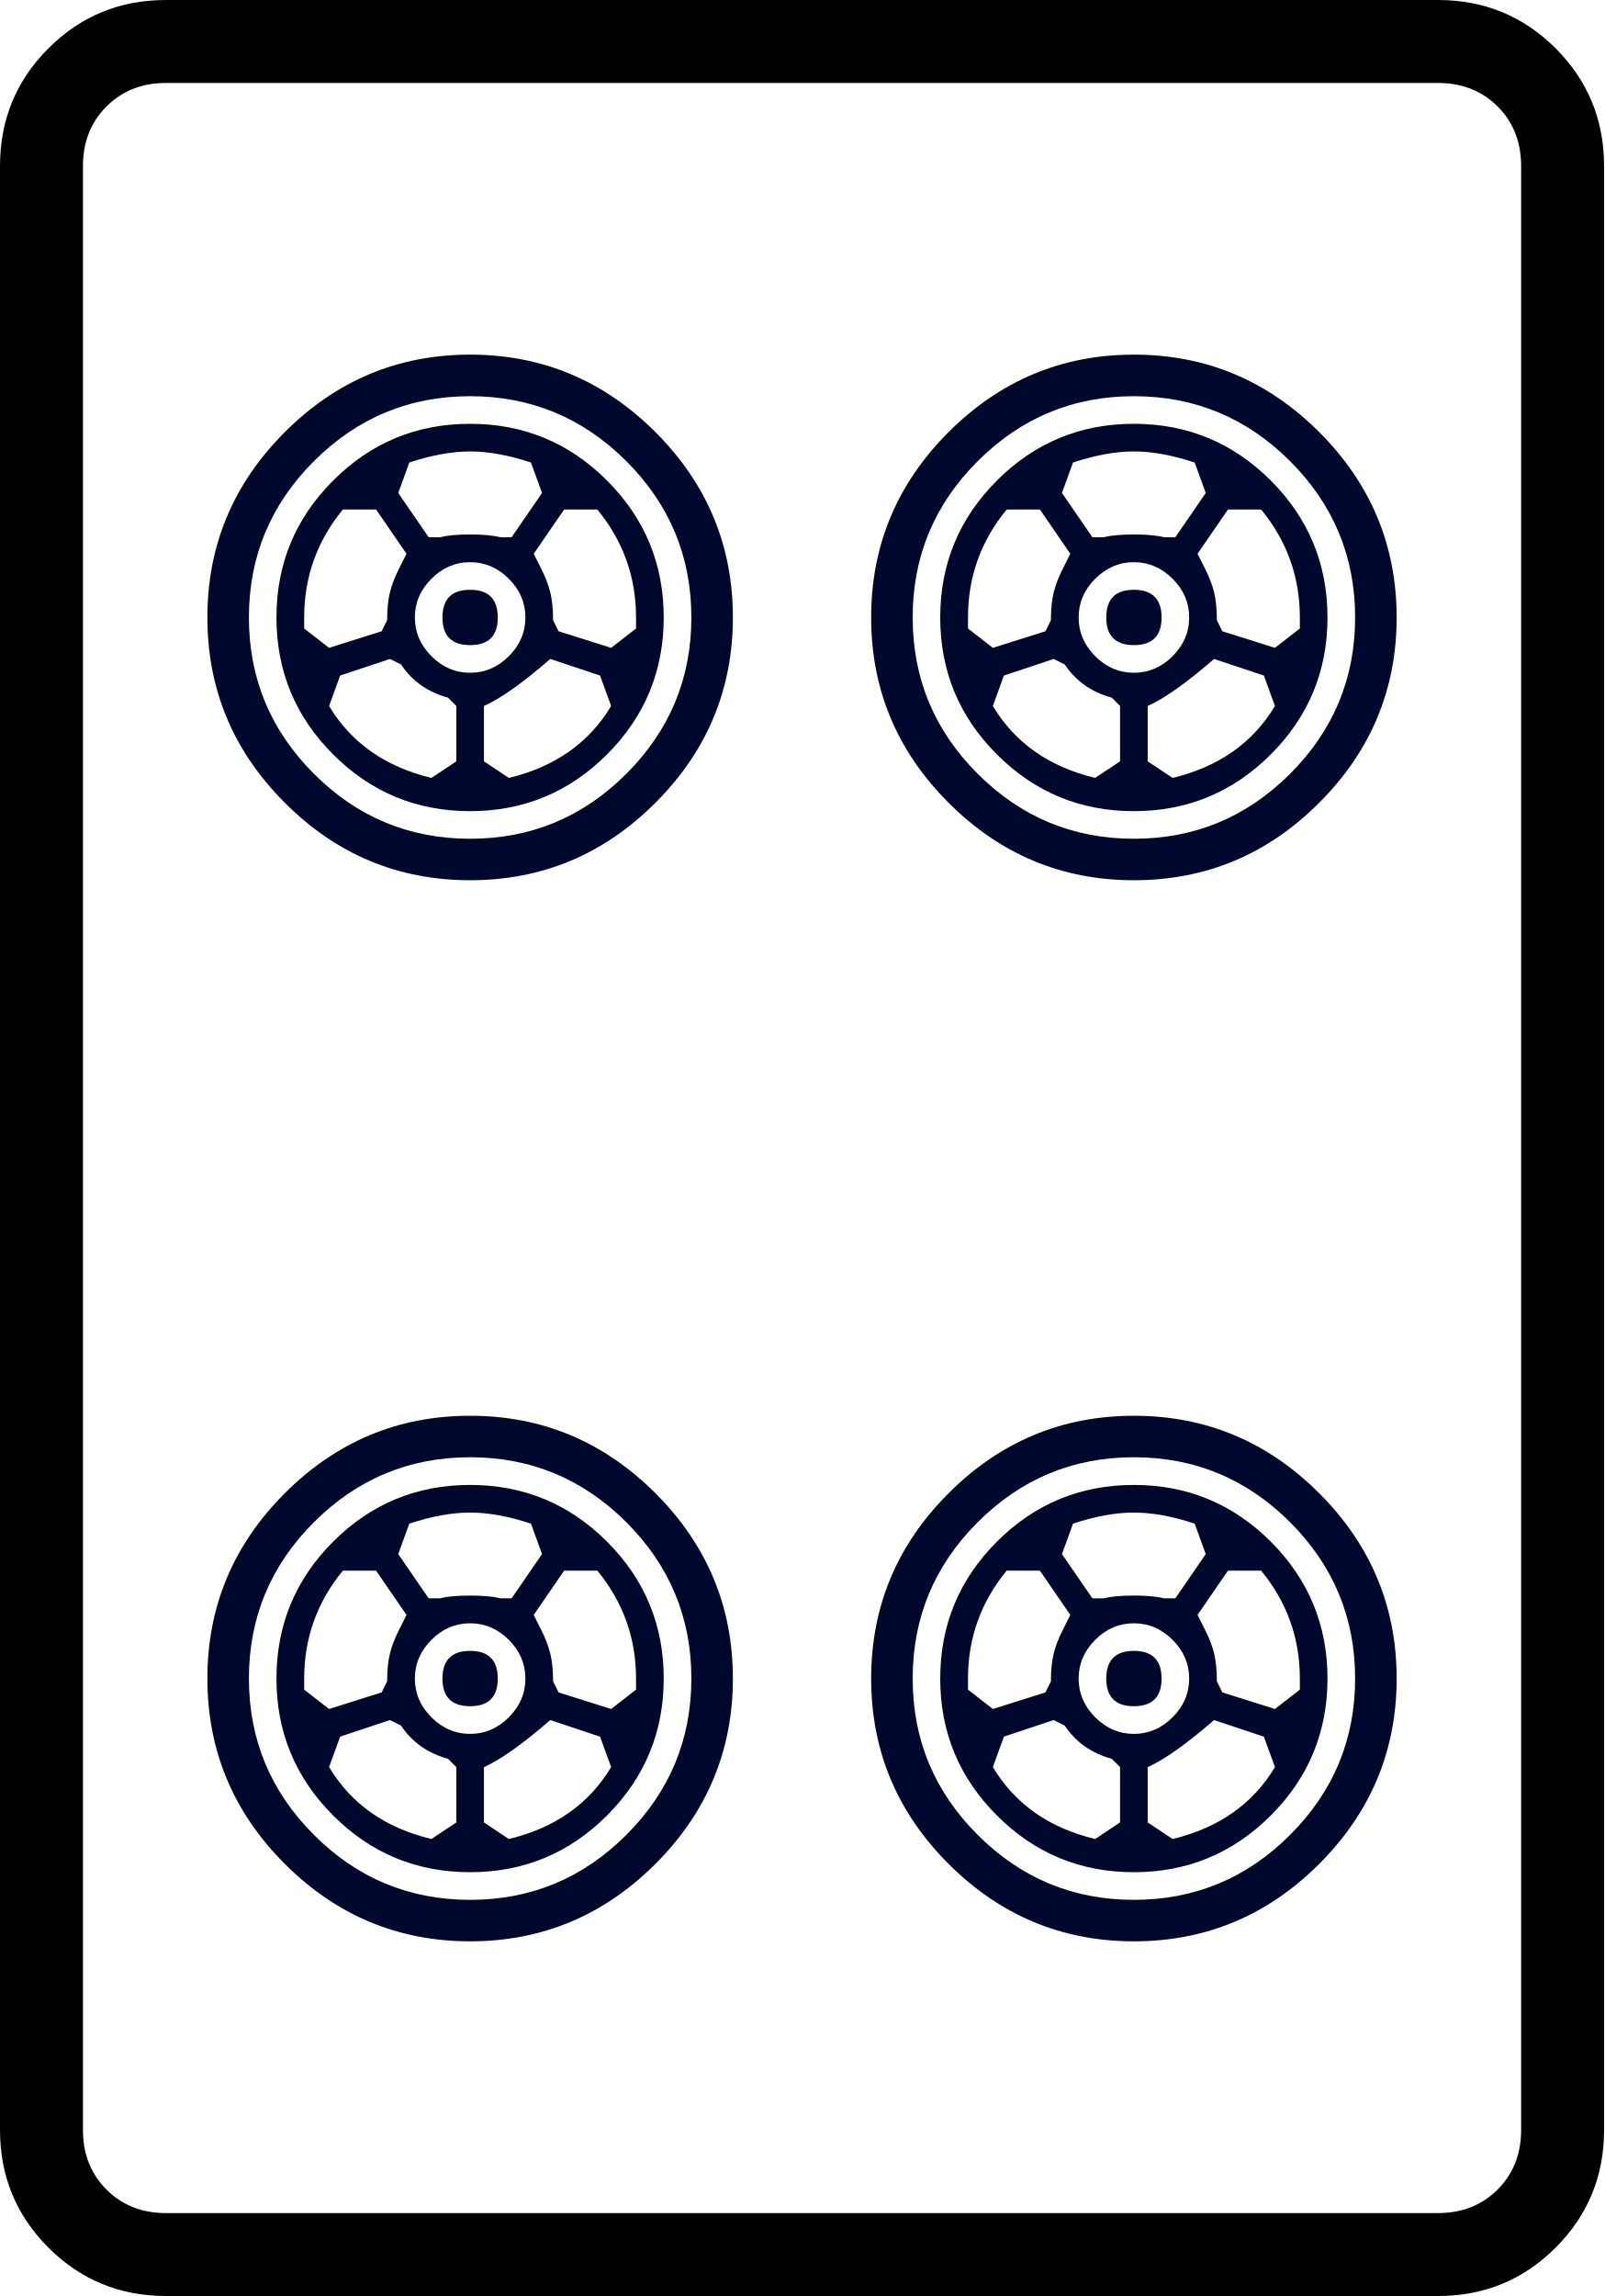
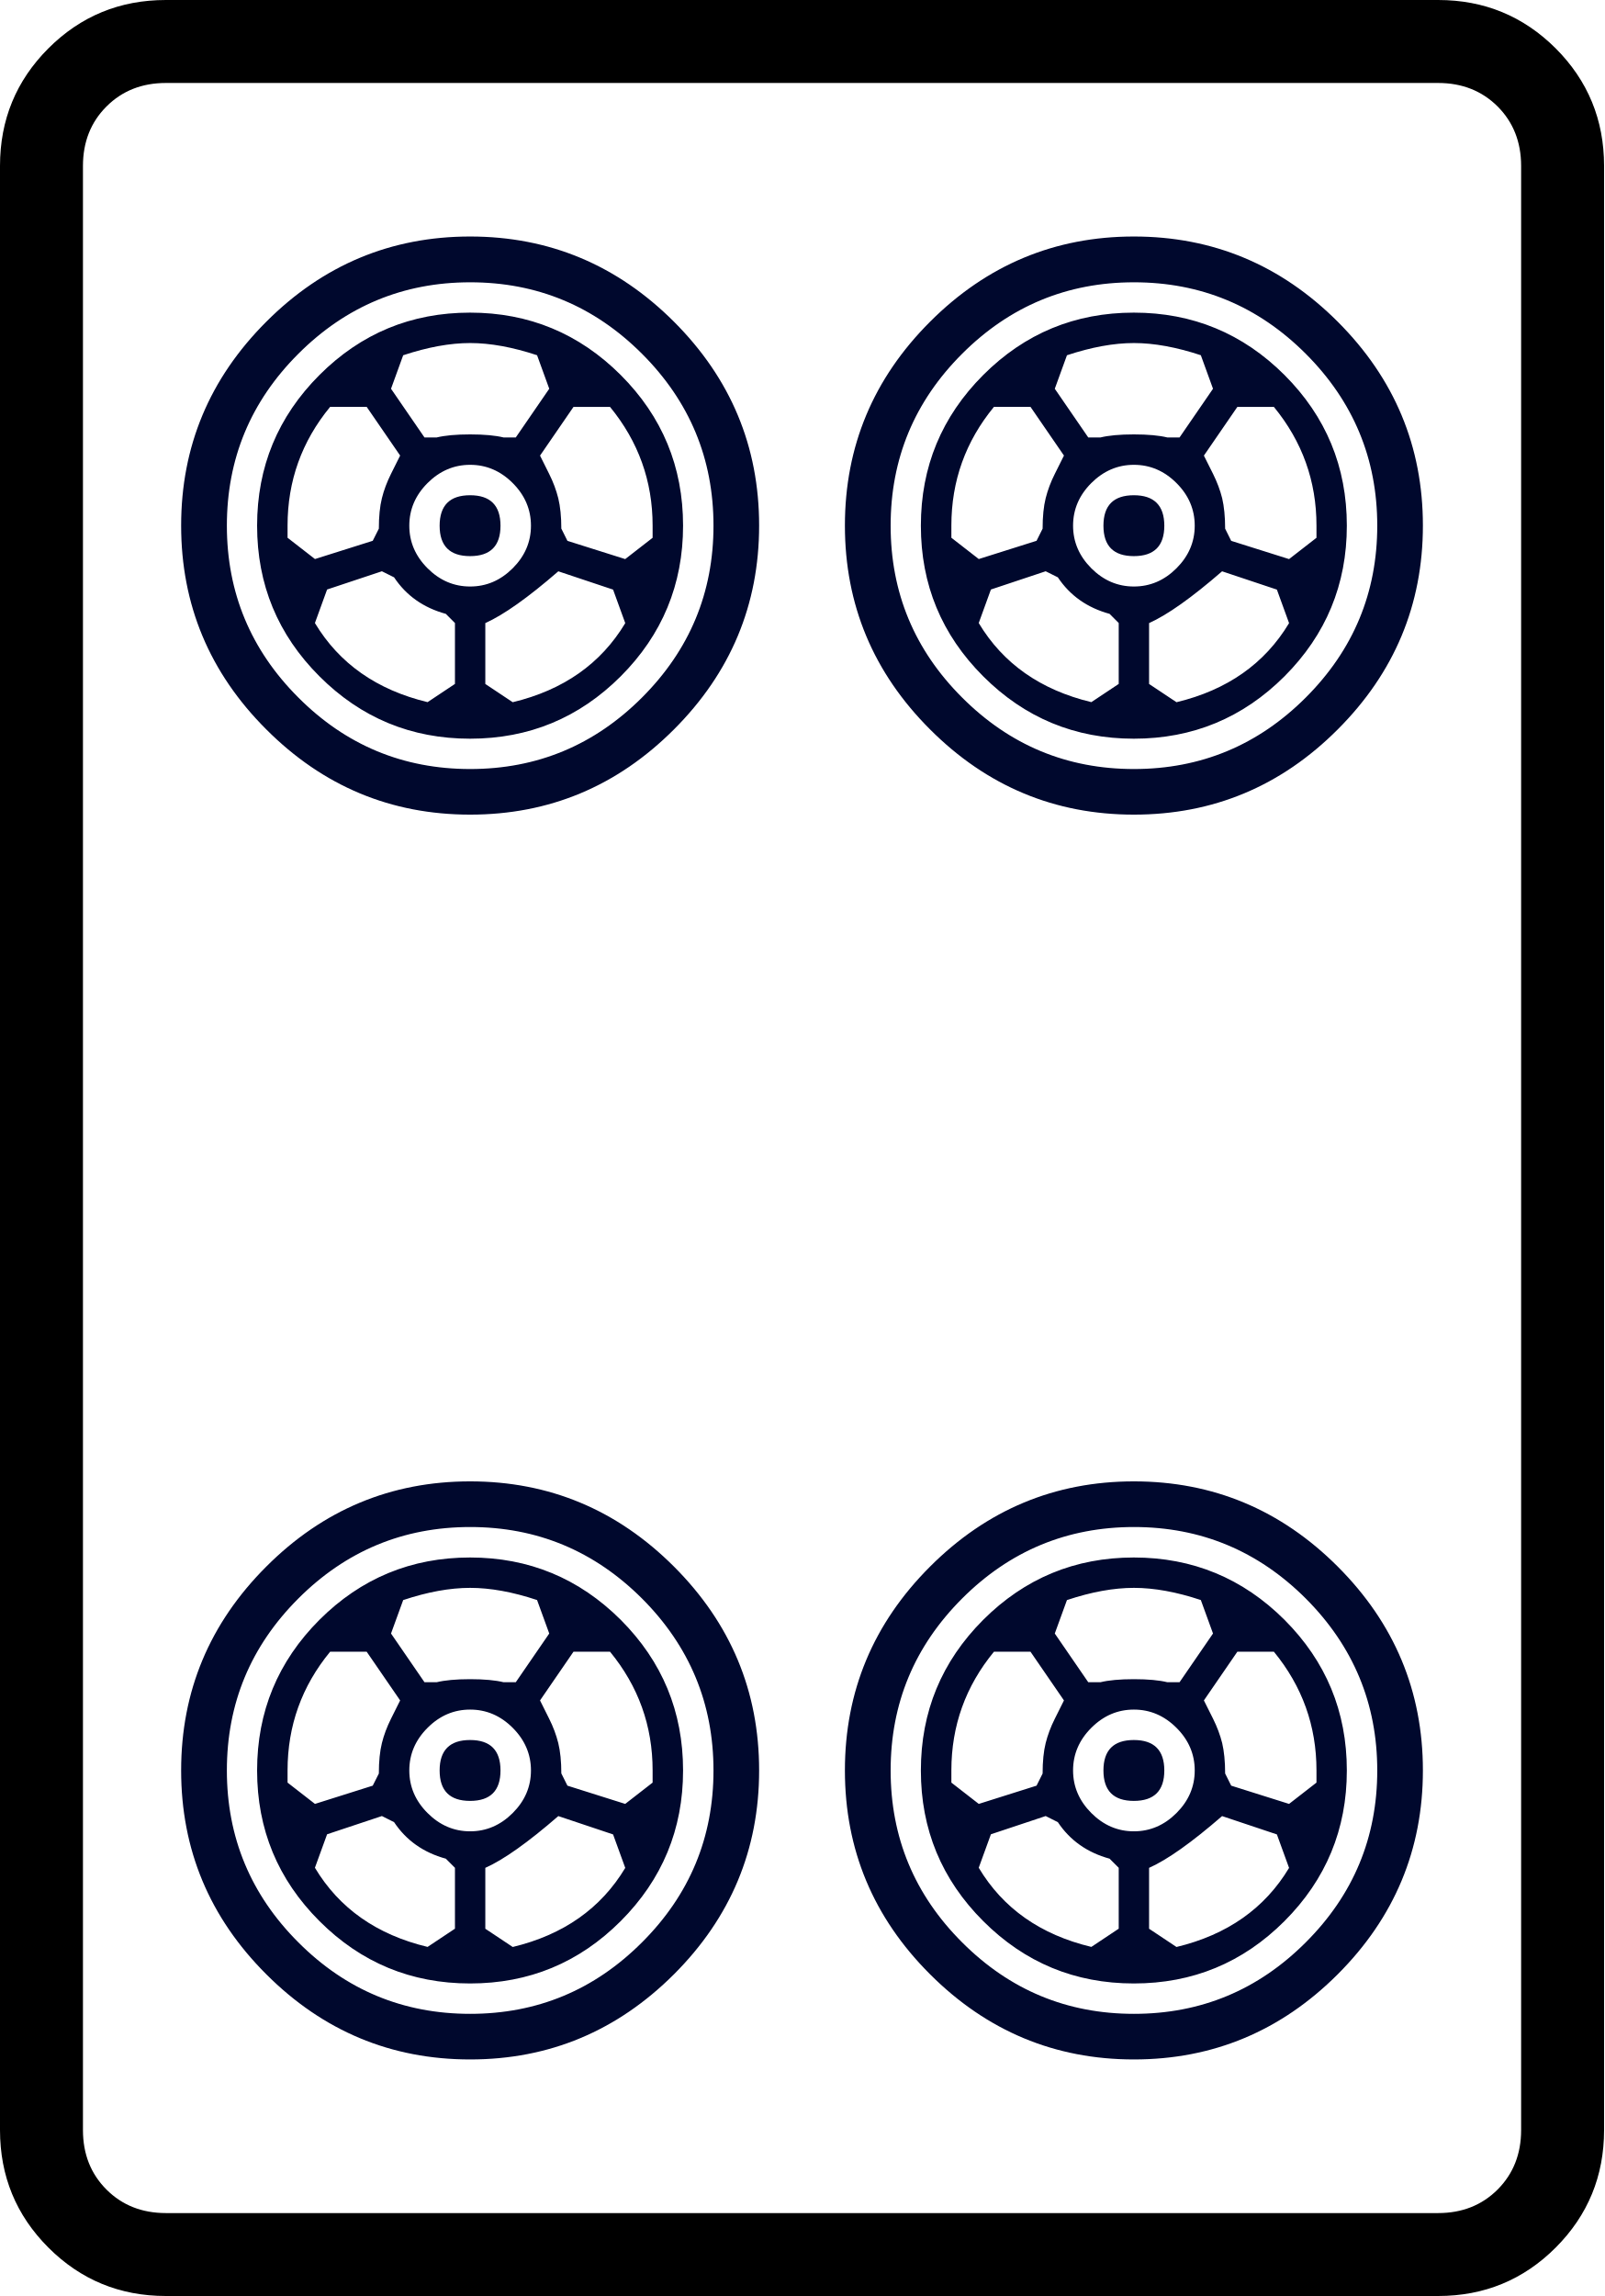
<svg xmlns="http://www.w3.org/2000/svg" version="1.1" id="图层_1" x="0px" y="0px" width="139.764" height="200" viewBox="0 0 139.764 200" enable-background="new 0 0 714 341" xml:space="preserve">
  <defs id="defs619" />
-   <g transform="matrix(4.033234,0,0,4.033234,-529.4103,-611.5028)" id="g1666">
-     <path id="path138" d="m 165.914,155.2 v 42.419 c 0,0.995 -0.349,1.842 -1.045,2.539 -0.697,0.697 -1.544,1.046 -2.54,1.046 h -27.483 c -0.996,0 -1.842,-0.349 -2.539,-1.046 -0.697,-0.697 -1.045,-1.544 -1.045,-2.539 V 155.2 c 0,-0.995 0.348,-1.842 1.045,-2.539 0.697,-0.697 1.543,-1.045 2.539,-1.045 h 27.483 c 0.996,0 1.842,0.349 2.54,1.045 0.695,0.697 1.045,1.544 1.045,2.539 z m -3.585,-1.792 h -27.483 c -0.518,0 -0.946,0.17 -1.284,0.508 -0.339,0.339 -0.508,0.768 -0.508,1.285 v 42.419 c 0,0.517 0.169,0.946 0.508,1.285 0.338,0.338 0.766,0.508 1.284,0.508 h 27.483 c 0.518,0 0.946,-0.17 1.285,-0.508 0.338,-0.339 0.508,-0.768 0.508,-1.285 V 155.2 c 0,-0.517 -0.17,-0.946 -0.508,-1.285 -0.34,-0.337 -0.768,-0.507 -1.285,-0.507 z" />
-     <path style="fill:#00082d" id="path140" d="m 145.421,160.948 c 1.115,1.115 1.673,2.449 1.673,4.003 0,1.553 -0.558,2.888 -1.673,4.003 -1.116,1.116 -2.45,1.673 -4.003,1.673 -1.554,0 -2.889,-0.557 -4.003,-1.673 -1.116,-1.115 -1.673,-2.45 -1.673,-4.003 0,-1.554 0.557,-2.888 1.673,-4.003 1.114,-1.115 2.449,-1.673 4.003,-1.673 1.553,0 2.887,0.559 4.003,1.673 z m -0.628,7.379 c 0.936,-0.936 1.404,-2.061 1.404,-3.375 0,-1.315 -0.468,-2.439 -1.404,-3.375 -0.936,-0.936 -2.061,-1.404 -3.375,-1.404 -1.314,0 -2.44,0.469 -3.375,1.404 -0.937,0.936 -1.404,2.061 -1.404,3.375 0,1.314 0.468,2.44 1.404,3.375 0.935,0.937 2.061,1.404 3.375,1.404 1.314,0 2.439,-0.468 3.375,-1.404 z m -0.418,-6.333 c 0.816,0.816 1.225,1.803 1.225,2.958 0,1.155 -0.409,2.142 -1.225,2.958 -0.817,0.816 -1.803,1.225 -2.958,1.225 -1.156,0 -2.142,-0.408 -2.958,-1.225 -0.817,-0.816 -1.225,-1.802 -1.225,-2.958 0,-1.155 0.408,-2.141 1.225,-2.958 0.816,-0.816 1.802,-1.225 2.958,-1.225 1.156,0 2.142,0.409 2.958,1.225 z m -4.75,3.017 c 0,-0.239 0.02,-0.438 0.06,-0.598 0.039,-0.158 0.099,-0.318 0.179,-0.478 0.08,-0.159 0.14,-0.278 0.179,-0.359 l -0.657,-0.956 h -0.717 c -0.558,0.678 -0.836,1.455 -0.836,2.331 v 0.239 l 0.538,0.418 1.135,-0.358 z m 0.957,3.406 0.538,-0.358 v -1.195 l -0.179,-0.18 c -0.439,-0.12 -0.777,-0.358 -1.016,-0.717 l -0.239,-0.119 -1.076,0.358 -0.239,0.658 c 0.478,0.796 1.214,1.313 2.211,1.553 z m -0.478,-6.812 -0.239,0.658 0.657,0.956 h 0.239 c 0.159,-0.039 0.378,-0.06 0.657,-0.06 0.278,0 0.498,0.021 0.657,0.06 h 0.239 l 0.657,-0.956 -0.239,-0.658 c -0.478,-0.158 -0.917,-0.239 -1.314,-0.239 -0.398,0 -0.836,0.081 -1.314,0.239 z m 2.15,4.183 c 0.239,-0.239 0.358,-0.517 0.358,-0.836 0,-0.318 -0.12,-0.598 -0.358,-0.836 -0.239,-0.239 -0.518,-0.358 -0.836,-0.358 -0.319,0 -0.598,0.12 -0.836,0.358 -0.239,0.239 -0.358,0.518 -0.358,0.836 0,0.319 0.119,0.597 0.358,0.836 0.239,0.239 0.517,0.358 0.836,0.358 0.318,0 0.597,-0.119 0.836,-0.358 z m -0.836,-1.434 c 0.398,0 0.597,0.2 0.597,0.598 0,0.398 -0.199,0.597 -0.597,0.597 -0.398,0 -0.598,-0.199 -0.598,-0.597 0,-0.399 0.2,-0.598 0.598,-0.598 z m 1.732,1.494 c -0.597,0.518 -1.075,0.856 -1.434,1.016 v 1.195 l 0.538,0.358 c 0.995,-0.239 1.732,-0.756 2.21,-1.553 l -0.239,-0.658 z m 0.06,-0.837 0.119,0.239 1.135,0.358 0.538,-0.418 v -0.239 c 0,-0.875 -0.279,-1.652 -0.836,-2.331 h -0.717 l -0.657,0.956 c 0.04,0.081 0.099,0.2 0.179,0.359 0.08,0.159 0.139,0.319 0.179,0.478 0.039,0.16 0.06,0.359 0.06,0.598 z m 16.55,-4.063 c 1.115,1.115 1.673,2.449 1.673,4.003 0,1.553 -0.558,2.888 -1.673,4.003 -1.115,1.116 -2.449,1.673 -4.003,1.673 -1.553,0 -2.888,-0.557 -4.003,-1.673 -1.116,-1.115 -1.673,-2.45 -1.673,-4.003 0,-1.554 0.557,-2.888 1.673,-4.003 1.115,-1.115 2.45,-1.673 4.003,-1.673 1.554,0 2.888,0.559 4.003,1.673 z m -0.628,7.379 c 0.936,-0.936 1.404,-2.061 1.404,-3.375 0,-1.315 -0.469,-2.439 -1.404,-3.375 -0.936,-0.936 -2.061,-1.404 -3.375,-1.404 -1.314,0 -2.44,0.469 -3.375,1.404 -0.937,0.936 -1.404,2.061 -1.404,3.375 0,1.314 0.467,2.44 1.404,3.375 0.936,0.937 2.061,1.404 3.375,1.404 1.314,0 2.439,-0.468 3.375,-1.404 z m -0.418,-6.333 c 0.816,0.816 1.225,1.803 1.225,2.958 0,1.155 -0.409,2.142 -1.225,2.958 -0.817,0.816 -1.803,1.225 -2.958,1.225 -1.156,0 -2.142,-0.408 -2.958,-1.225 -0.817,-0.816 -1.225,-1.802 -1.225,-2.958 0,-1.155 0.408,-2.141 1.225,-2.958 0.816,-0.816 1.802,-1.225 2.958,-1.225 1.156,0 2.141,0.409 2.958,1.225 z m -4.75,3.017 c 0,-0.239 0.02,-0.438 0.06,-0.598 0.04,-0.158 0.099,-0.318 0.18,-0.478 0.079,-0.159 0.139,-0.278 0.179,-0.359 l -0.657,-0.956 h -0.717 c -0.558,0.678 -0.836,1.455 -0.836,2.331 v 0.239 l 0.538,0.418 1.135,-0.358 z m 0.956,3.406 0.538,-0.358 v -1.195 l -0.179,-0.18 c -0.438,-0.12 -0.777,-0.358 -1.016,-0.717 l -0.239,-0.119 -1.075,0.358 -0.239,0.658 c 0.478,0.796 1.214,1.313 2.21,1.553 z m -0.478,-6.812 -0.239,0.658 0.657,0.956 h 0.239 c 0.159,-0.039 0.378,-0.06 0.657,-0.06 0.278,0 0.498,0.021 0.657,0.06 h 0.239 l 0.657,-0.956 -0.239,-0.658 c -0.478,-0.158 -0.917,-0.239 -1.314,-0.239 -0.398,0 -0.836,0.081 -1.314,0.239 z m 2.151,4.183 c 0.239,-0.239 0.358,-0.517 0.358,-0.836 0,-0.318 -0.119,-0.598 -0.358,-0.836 -0.239,-0.239 -0.518,-0.358 -0.836,-0.358 -0.319,0 -0.597,0.12 -0.836,0.358 -0.239,0.239 -0.358,0.518 -0.358,0.836 0,0.319 0.12,0.597 0.358,0.836 0.239,0.239 0.517,0.358 0.836,0.358 0.318,0 0.597,-0.119 0.836,-0.358 z m -0.836,-1.434 c 0.397,0 0.598,0.2 0.598,0.598 0,0.398 -0.2,0.597 -0.598,0.597 -0.398,0 -0.597,-0.199 -0.597,-0.597 0,-0.399 0.198,-0.598 0.597,-0.598 z m 1.732,1.494 c -0.597,0.518 -1.075,0.856 -1.434,1.016 v 1.195 l 0.538,0.358 c 0.995,-0.239 1.733,-0.756 2.211,-1.553 l -0.239,-0.658 z m 0.06,-0.837 0.119,0.239 1.136,0.358 0.538,-0.418 v -0.239 c 0,-0.875 -0.279,-1.652 -0.836,-2.331 h -0.717 l -0.657,0.956 c 0.04,0.081 0.099,0.2 0.18,0.359 0.079,0.159 0.139,0.319 0.179,0.478 0.038,0.16 0.058,0.359 0.058,0.598 z" />
-     <path style="fill:#00082d" id="path1" d="m 145.421,183.866 c 1.115,1.115 1.673,2.449 1.673,4.003 0,1.553 -0.558,2.888 -1.673,4.003 -1.116,1.114 -2.45,1.672 -4.003,1.672 -1.554,0 -2.889,-0.558 -4.003,-1.672 -1.116,-1.115 -1.673,-2.45 -1.673,-4.003 0,-1.554 0.557,-2.888 1.673,-4.003 1.114,-1.115 2.449,-1.673 4.003,-1.673 1.553,0 2.887,0.558 4.003,1.673 z m -0.628,7.378 c 0.936,-0.935 1.404,-2.061 1.404,-3.375 0,-1.315 -0.468,-2.439 -1.404,-3.376 -0.936,-0.935 -2.061,-1.404 -3.375,-1.404 -1.314,0 -2.44,0.469 -3.375,1.404 -0.937,0.937 -1.404,2.061 -1.404,3.376 0,1.314 0.468,2.44 1.404,3.375 0.935,0.937 2.061,1.404 3.375,1.404 1.314,0 2.439,-0.467 3.375,-1.404 z m -0.418,-6.333 c 0.816,0.817 1.225,1.803 1.225,2.958 0,1.155 -0.409,2.141 -1.225,2.957 -0.817,0.817 -1.803,1.225 -2.958,1.225 -1.156,0 -2.142,-0.408 -2.958,-1.225 -0.817,-0.816 -1.225,-1.802 -1.225,-2.957 0,-1.155 0.408,-2.141 1.225,-2.958 0.816,-0.815 1.802,-1.224 2.958,-1.224 1.156,0 2.142,0.409 2.958,1.224 z m -4.75,3.018 c 0,-0.239 0.02,-0.438 0.06,-0.598 0.039,-0.158 0.099,-0.318 0.179,-0.478 0.08,-0.159 0.14,-0.278 0.179,-0.359 l -0.657,-0.956 h -0.717 c -0.558,0.678 -0.836,1.455 -0.836,2.331 v 0.239 l 0.538,0.418 1.135,-0.358 z m 0.957,3.405 0.538,-0.358 v -1.195 l -0.179,-0.179 c -0.439,-0.12 -0.777,-0.358 -1.016,-0.717 l -0.239,-0.12 -1.076,0.358 -0.239,0.657 c 0.478,0.798 1.214,1.315 2.211,1.554 z m -0.478,-6.811 -0.239,0.657 0.657,0.956 h 0.239 c 0.159,-0.039 0.378,-0.06 0.657,-0.06 0.278,0 0.498,0.021 0.657,0.06 h 0.239 l 0.657,-0.956 -0.239,-0.657 c -0.478,-0.159 -0.917,-0.239 -1.314,-0.239 -0.398,0 -0.836,0.08 -1.314,0.239 z m 2.15,4.182 c 0.239,-0.239 0.358,-0.517 0.358,-0.836 0,-0.318 -0.12,-0.598 -0.358,-0.836 -0.239,-0.239 -0.518,-0.358 -0.836,-0.358 -0.319,0 -0.598,0.119 -0.836,0.358 -0.239,0.239 -0.358,0.518 -0.358,0.836 0,0.319 0.119,0.597 0.358,0.836 0.239,0.239 0.517,0.359 0.836,0.359 0.318,0 0.597,-0.12 0.836,-0.359 z m -0.836,-1.434 c 0.398,0 0.597,0.2 0.597,0.598 0,0.398 -0.199,0.597 -0.597,0.597 -0.398,0 -0.598,-0.199 -0.598,-0.597 0,-0.398 0.2,-0.598 0.598,-0.598 z m 1.732,1.494 c -0.597,0.518 -1.075,0.857 -1.434,1.016 v 1.195 l 0.538,0.358 c 0.995,-0.239 1.732,-0.756 2.21,-1.553 l -0.239,-0.657 z m 0.06,-0.836 0.119,0.239 1.135,0.358 0.538,-0.418 v -0.239 c 0,-0.876 -0.279,-1.652 -0.836,-2.331 h -0.717 l -0.657,0.956 c 0.04,0.081 0.099,0.2 0.179,0.359 0.08,0.159 0.139,0.319 0.179,0.478 0.039,0.16 0.06,0.358 0.06,0.598 z m 16.55,-4.063 c 1.115,1.115 1.673,2.449 1.673,4.003 0,1.553 -0.558,2.888 -1.673,4.003 -1.115,1.114 -2.449,1.672 -4.003,1.672 -1.553,0 -2.888,-0.558 -4.003,-1.672 -1.116,-1.115 -1.673,-2.45 -1.673,-4.003 0,-1.554 0.557,-2.888 1.673,-4.003 1.115,-1.115 2.45,-1.673 4.003,-1.673 1.554,0 2.888,0.558 4.003,1.673 z m -0.628,7.378 c 0.936,-0.935 1.404,-2.061 1.404,-3.375 0,-1.315 -0.469,-2.439 -1.404,-3.376 -0.936,-0.935 -2.061,-1.404 -3.375,-1.404 -1.314,0 -2.44,0.469 -3.375,1.404 -0.937,0.937 -1.404,2.061 -1.404,3.376 0,1.314 0.467,2.44 1.404,3.375 0.936,0.937 2.061,1.404 3.375,1.404 1.314,0 2.439,-0.467 3.375,-1.404 z m -0.418,-6.333 c 0.816,0.817 1.225,1.803 1.225,2.958 0,1.155 -0.409,2.141 -1.225,2.957 -0.817,0.817 -1.803,1.225 -2.958,1.225 -1.156,0 -2.142,-0.408 -2.958,-1.225 -0.817,-0.816 -1.225,-1.802 -1.225,-2.957 0,-1.155 0.408,-2.141 1.225,-2.958 0.816,-0.815 1.802,-1.224 2.958,-1.224 1.156,0 2.141,0.409 2.958,1.224 z m -4.75,3.018 c 0,-0.239 0.02,-0.438 0.06,-0.598 0.04,-0.158 0.099,-0.318 0.18,-0.478 0.079,-0.159 0.139,-0.278 0.179,-0.359 l -0.657,-0.956 h -0.717 c -0.558,0.678 -0.836,1.455 -0.836,2.331 v 0.239 l 0.538,0.418 1.135,-0.358 z m 0.956,3.405 0.538,-0.358 v -1.195 l -0.179,-0.179 c -0.438,-0.12 -0.777,-0.358 -1.016,-0.717 l -0.239,-0.12 -1.075,0.358 -0.239,0.657 c 0.478,0.798 1.214,1.315 2.21,1.554 z m -0.478,-6.811 -0.239,0.657 0.657,0.956 h 0.239 c 0.159,-0.039 0.378,-0.06 0.657,-0.06 0.278,0 0.498,0.021 0.657,0.06 h 0.239 l 0.657,-0.956 -0.239,-0.657 c -0.478,-0.159 -0.917,-0.239 -1.314,-0.239 -0.398,0 -0.836,0.08 -1.314,0.239 z m 2.151,4.182 c 0.239,-0.239 0.358,-0.517 0.358,-0.836 0,-0.318 -0.119,-0.598 -0.358,-0.836 -0.239,-0.239 -0.518,-0.358 -0.836,-0.358 -0.319,0 -0.597,0.119 -0.836,0.358 -0.239,0.239 -0.358,0.518 -0.358,0.836 0,0.319 0.12,0.597 0.358,0.836 0.239,0.239 0.517,0.359 0.836,0.359 0.318,0 0.597,-0.12 0.836,-0.359 z m -0.836,-1.434 c 0.397,0 0.598,0.2 0.598,0.598 0,0.398 -0.2,0.597 -0.598,0.597 -0.398,0 -0.597,-0.199 -0.597,-0.597 0,-0.398 0.198,-0.598 0.597,-0.598 z m 1.732,1.494 c -0.597,0.518 -1.075,0.857 -1.434,1.016 v 1.195 l 0.538,0.358 c 0.995,-0.239 1.733,-0.756 2.211,-1.553 l -0.239,-0.657 z m 0.06,-0.836 0.119,0.239 1.136,0.358 0.538,-0.418 v -0.239 c 0,-0.876 -0.279,-1.652 -0.836,-2.331 h -0.717 l -0.657,0.956 c 0.04,0.081 0.099,0.2 0.18,0.359 0.079,0.159 0.139,0.319 0.179,0.478 0.038,0.16 0.058,0.358 0.058,0.598 z" />
+   <g transform="matrix(4.033234,0,0,4.033234,-683.6291,-611.5028)" id="g1683">
+     <path id="path142" d="m 204.151,155.2 v 42.419 c 0,0.995 -0.349,1.842 -1.045,2.539 -0.697,0.697 -1.544,1.046 -2.54,1.046 h -27.483 c -0.996,0 -1.842,-0.349 -2.539,-1.046 -0.697,-0.697 -1.045,-1.544 -1.045,-2.539 V 155.2 c 0,-0.995 0.348,-1.842 1.045,-2.539 0.697,-0.697 1.543,-1.045 2.539,-1.045 h 27.483 c 0.996,0 1.842,0.349 2.54,1.045 0.696,0.697 1.045,1.544 1.045,2.539 z m -3.585,-1.792 h -27.483 c -0.518,0 -0.946,0.17 -1.284,0.508 -0.339,0.339 -0.508,0.768 -0.508,1.285 v 42.419 c 0,0.517 0.169,0.946 0.508,1.285 0.338,0.338 0.766,0.508 1.284,0.508 h 27.483 c 0.518,0 0.946,-0.17 1.285,-0.508 0.338,-0.339 0.508,-0.768 0.508,-1.285 V 155.2 c 0,-0.517 -0.17,-0.946 -0.508,-1.285 -0.339,-0.337 -0.768,-0.507 -1.285,-0.507 z" />
+     <path style="fill:#00082d;stroke-width:1.1" id="path148" d="m 198.397,158.564 c 1.226,1.226 1.84,2.694 1.84,4.403 0,1.708 -0.614,3.177 -1.84,4.403 -1.226,1.228 -2.694,1.84 -4.403,1.84 -1.708,0 -3.177,-0.613 -4.403,-1.84 -1.228,-1.226 -1.84,-2.695 -1.84,-4.403 0,-1.709 0.613,-3.177 1.84,-4.403 1.226,-1.226 2.695,-1.84 4.403,-1.84 1.709,0 3.177,0.615 4.403,1.84 z m -0.69,8.117 c 1.03,-1.03 1.544,-2.267 1.544,-3.712 0,-1.446 -0.516,-2.683 -1.544,-3.712 -1.03,-1.03 -2.267,-1.544 -3.712,-1.544 -1.445,0 -2.684,0.516 -3.712,1.544 -1.031,1.03 -1.544,2.267 -1.544,3.712 0,1.445 0.514,2.684 1.544,3.712 1.03,1.031 2.267,1.544 3.712,1.544 1.445,0 2.683,-0.515 3.712,-1.544 z m -0.46,-6.966 c 0.898,0.898 1.347,1.983 1.347,3.254 0,1.27 -0.45,2.356 -1.347,3.254 -0.899,0.898 -1.983,1.347 -3.254,1.347 -1.272,0 -2.356,-0.449 -3.254,-1.347 -0.899,-0.898 -1.347,-1.982 -1.347,-3.254 0,-1.27 0.449,-2.355 1.347,-3.254 0.898,-0.898 1.982,-1.347 3.254,-1.347 1.27,0 2.355,0.45 3.254,1.347 z m -5.225,3.319 c 0,-0.263 0.022,-0.482 0.066,-0.658 0.044,-0.174 0.109,-0.35 0.198,-0.526 0.087,-0.175 0.153,-0.306 0.197,-0.395 l -0.723,-1.052 h -0.789 c -0.614,0.746 -0.92,1.601 -0.92,2.564 v 0.263 l 0.592,0.46 1.248,-0.394 z m 1.052,3.747 0.592,-0.394 v -1.315 l -0.197,-0.198 c -0.482,-0.132 -0.855,-0.394 -1.118,-0.789 l -0.263,-0.131 -1.183,0.394 -0.263,0.724 c 0.525,0.876 1.335,1.444 2.431,1.708 z m -0.526,-7.493 -0.263,0.724 0.723,1.052 h 0.263 c 0.175,-0.043 0.416,-0.066 0.723,-0.066 0.306,0 0.548,0.023 0.723,0.066 h 0.263 l 0.723,-1.052 -0.263,-0.724 c -0.526,-0.174 -1.009,-0.263 -1.445,-0.263 -0.438,0 -0.92,0.089 -1.445,0.263 z m 2.366,4.601 c 0.263,-0.263 0.394,-0.569 0.394,-0.92 0,-0.35 -0.131,-0.658 -0.394,-0.92 -0.263,-0.263 -0.57,-0.394 -0.92,-0.394 -0.351,0 -0.657,0.132 -0.92,0.394 -0.263,0.263 -0.394,0.57 -0.394,0.92 0,0.351 0.132,0.657 0.394,0.92 0.263,0.263 0.569,0.394 0.92,0.394 0.35,0 0.657,-0.131 0.92,-0.394 z m -0.921,-1.577 c 0.437,0 0.658,0.22 0.658,0.658 0,0.438 -0.22,0.657 -0.658,0.657 -0.438,0 -0.657,-0.219 -0.657,-0.657 0,-0.439 0.219,-0.658 0.657,-0.658 z m 1.906,1.643 c -0.657,0.57 -1.183,0.942 -1.577,1.118 v 1.315 l 0.592,0.394 c 1.095,-0.263 1.906,-0.832 2.432,-1.708 l -0.263,-0.724 z m 0.066,-0.921 0.131,0.263 1.25,0.394 0.592,-0.46 v -0.263 c 0,-0.963 -0.307,-1.817 -0.92,-2.564 h -0.789 l -0.723,1.052 c 0.044,0.089 0.109,0.22 0.198,0.395 0.087,0.175 0.153,0.351 0.197,0.526 0.041,0.176 0.064,0.395 0.064,0.658 z" />
+     <path style="fill:#00082d;stroke-width:1.1" id="path1" d="m 184.058,158.564 c 1.226,1.226 1.84,2.694 1.84,4.403 0,1.708 -0.614,3.177 -1.84,4.403 -1.228,1.228 -2.695,1.84 -4.403,1.84 -1.709,0 -3.178,-0.613 -4.403,-1.84 -1.228,-1.226 -1.84,-2.695 -1.84,-4.403 0,-1.709 0.613,-3.177 1.84,-4.403 1.225,-1.226 2.694,-1.84 4.403,-1.84 1.708,0 3.176,0.615 4.403,1.84 z m -0.69,8.117 c 1.03,-1.03 1.544,-2.267 1.544,-3.712 0,-1.446 -0.515,-2.683 -1.544,-3.712 -1.03,-1.03 -2.267,-1.544 -3.712,-1.544 -1.445,0 -2.684,0.516 -3.712,1.544 -1.031,1.03 -1.544,2.267 -1.544,3.712 0,1.445 0.515,2.684 1.544,3.712 1.028,1.031 2.267,1.544 3.712,1.544 1.445,0 2.683,-0.515 3.712,-1.544 z m -0.46,-6.966 c 0.898,0.898 1.347,1.983 1.347,3.254 0,1.27 -0.45,2.356 -1.347,3.254 -0.899,0.898 -1.983,1.347 -3.254,1.347 -1.272,0 -2.356,-0.449 -3.254,-1.347 -0.899,-0.898 -1.347,-1.982 -1.347,-3.254 0,-1.27 0.449,-2.355 1.347,-3.254 0.898,-0.898 1.982,-1.347 3.254,-1.347 1.27,0 2.355,0.45 3.254,1.347 z m -5.225,3.319 c 0,-0.263 0.022,-0.482 0.066,-0.658 0.043,-0.174 0.109,-0.35 0.197,-0.526 0.088,-0.175 0.154,-0.306 0.197,-0.395 l -0.723,-1.052 h -0.789 c -0.614,0.746 -0.92,1.601 -0.92,2.564 v 0.263 l 0.592,0.46 1.248,-0.394 z m 1.052,3.747 0.592,-0.394 v -1.315 l -0.197,-0.198 c -0.483,-0.132 -0.855,-0.394 -1.118,-0.789 l -0.263,-0.131 -1.184,0.394 -0.263,0.724 c 0.526,0.876 1.337,1.444 2.432,1.708 z m -0.526,-7.493 -0.263,0.724 0.723,1.052 h 0.263 c 0.175,-0.043 0.416,-0.066 0.723,-0.066 0.306,0 0.548,0.023 0.723,0.066 h 0.263 l 0.723,-1.052 -0.263,-0.724 c -0.526,-0.174 -1.009,-0.263 -1.445,-0.263 -0.438,0 -0.92,0.089 -1.445,0.263 z m 2.366,4.601 c 0.263,-0.263 0.394,-0.569 0.394,-0.92 0,-0.35 -0.132,-0.658 -0.394,-0.92 -0.263,-0.263 -0.57,-0.394 -0.92,-0.394 -0.351,0 -0.658,0.132 -0.92,0.394 -0.263,0.263 -0.394,0.57 -0.394,0.92 0,0.351 0.131,0.657 0.394,0.92 0.263,0.263 0.569,0.394 0.92,0.394 0.35,0 0.656,-0.131 0.92,-0.394 z m -0.921,-1.577 c 0.438,0 0.657,0.22 0.657,0.658 0,0.438 -0.219,0.657 -0.657,0.657 -0.438,0 -0.658,-0.219 -0.658,-0.657 0.001,-0.439 0.22,-0.658 0.658,-0.658 z m 1.906,1.643 c -0.657,0.57 -1.183,0.942 -1.577,1.118 v 1.315 l 0.592,0.394 c 1.095,-0.263 1.905,-0.832 2.431,-1.708 l -0.263,-0.724 z m 0.066,-0.921 0.131,0.263 1.248,0.394 0.592,-0.46 v -0.263 c 0,-0.963 -0.307,-1.817 -0.92,-2.564 h -0.789 l -0.723,1.052 c 0.044,0.089 0.109,0.22 0.197,0.395 0.088,0.175 0.153,0.351 0.197,0.526 0.043,0.176 0.066,0.395 0.066,0.658 z" />
+     <path style="fill:#00082d;stroke-width:1.1" id="path2" d="m 184.058,185.45 c 1.226,1.226 1.84,2.694 1.84,4.403 0,1.708 -0.614,3.177 -1.84,4.403 -1.228,1.225 -2.695,1.839 -4.403,1.839 -1.709,0 -3.178,-0.614 -4.403,-1.839 -1.228,-1.226 -1.84,-2.695 -1.84,-4.403 0,-1.709 0.613,-3.177 1.84,-4.403 1.225,-1.226 2.694,-1.84 4.403,-1.84 1.708,0 3.176,0.614 4.403,1.84 z m -0.69,8.116 c 1.03,-1.028 1.544,-2.267 1.544,-3.712 0,-1.446 -0.515,-2.683 -1.544,-3.714 -1.03,-1.028 -2.267,-1.544 -3.712,-1.544 -1.445,0 -2.684,0.516 -3.712,1.544 -1.031,1.031 -1.544,2.267 -1.544,3.714 0,1.445 0.515,2.684 1.544,3.712 1.028,1.031 2.267,1.544 3.712,1.544 1.445,0 2.683,-0.514 3.712,-1.544 z m -0.46,-6.966 c 0.898,0.899 1.347,1.983 1.347,3.254 0,1.27 -0.45,2.355 -1.347,3.253 -0.899,0.899 -1.983,1.347 -3.254,1.347 -1.272,0 -2.356,-0.449 -3.254,-1.347 -0.899,-0.898 -1.347,-1.982 -1.347,-3.253 0,-1.27 0.449,-2.355 1.347,-3.254 0.898,-0.896 1.982,-1.346 3.254,-1.346 1.27,0 2.355,0.45 3.254,1.346 z m -5.225,3.32 c 0,-0.263 0.022,-0.482 0.066,-0.658 0.043,-0.174 0.109,-0.35 0.197,-0.526 0.088,-0.175 0.154,-0.306 0.197,-0.395 l -0.723,-1.052 h -0.789 c -0.614,0.746 -0.92,1.601 -0.92,2.564 v 0.263 l 0.592,0.46 1.248,-0.394 z m 1.052,3.745 0.592,-0.394 v -1.315 l -0.197,-0.197 c -0.483,-0.132 -0.855,-0.394 -1.118,-0.789 l -0.263,-0.132 -1.184,0.394 -0.263,0.723 c 0.526,0.878 1.337,1.446 2.432,1.709 z m -0.526,-7.492 -0.263,0.723 0.723,1.052 h 0.263 c 0.175,-0.043 0.416,-0.066 0.723,-0.066 0.306,0 0.548,0.023 0.723,0.066 h 0.263 l 0.723,-1.052 -0.263,-0.723 c -0.526,-0.175 -1.009,-0.263 -1.445,-0.263 -0.438,0 -0.92,0.088 -1.445,0.263 z m 2.366,4.6 c 0.263,-0.263 0.394,-0.569 0.394,-0.92 0,-0.35 -0.132,-0.658 -0.394,-0.92 -0.263,-0.263 -0.57,-0.394 -0.92,-0.394 -0.351,0 -0.658,0.131 -0.92,0.394 -0.263,0.263 -0.394,0.57 -0.394,0.92 0,0.351 0.131,0.657 0.394,0.92 0.263,0.263 0.569,0.395 0.92,0.395 0.35,0 0.656,-0.132 0.92,-0.395 z m -0.921,-1.577 c 0.438,0 0.657,0.22 0.657,0.658 0,0.438 -0.219,0.657 -0.657,0.657 -0.438,0 -0.658,-0.219 -0.658,-0.657 0,-0.438 0.22,-0.658 0.658,-0.658 z m 1.906,1.643 c -0.657,0.57 -1.183,0.943 -1.577,1.118 v 1.315 l 0.592,0.394 c 1.095,-0.263 1.905,-0.832 2.431,-1.708 l -0.263,-0.723 z m 0.066,-0.92 0.131,0.263 1.248,0.394 0.592,-0.46 v -0.263 c 0,-0.964 -0.307,-1.817 -0.92,-2.564 h -0.789 l -0.723,1.052 c 0.044,0.089 0.109,0.22 0.197,0.395 0.088,0.175 0.153,0.351 0.197,0.526 0.043,0.176 0.066,0.394 0.066,0.658 z" />
+     <path style="fill:#00082d;stroke-width:1.1" id="path3" d="m 198.397,185.45 c 1.226,1.226 1.84,2.694 1.84,4.403 0,1.708 -0.614,3.177 -1.84,4.403 -1.226,1.225 -2.694,1.839 -4.403,1.839 -1.708,0 -3.177,-0.614 -4.403,-1.839 -1.228,-1.226 -1.84,-2.695 -1.84,-4.403 0,-1.709 0.613,-3.177 1.84,-4.403 1.226,-1.226 2.695,-1.84 4.403,-1.84 1.709,0 3.177,0.614 4.403,1.84 z m -0.69,8.116 c 1.03,-1.028 1.544,-2.267 1.544,-3.712 0,-1.446 -0.516,-2.683 -1.544,-3.714 -1.03,-1.028 -2.267,-1.544 -3.712,-1.544 -1.445,0 -2.684,0.516 -3.712,1.544 -1.031,1.031 -1.544,2.267 -1.544,3.714 0,1.445 0.514,2.684 1.544,3.712 1.03,1.031 2.267,1.544 3.712,1.544 1.445,0 2.683,-0.514 3.712,-1.544 z m -0.46,-6.966 c 0.898,0.899 1.347,1.983 1.347,3.254 0,1.27 -0.45,2.355 -1.347,3.253 -0.899,0.899 -1.983,1.347 -3.254,1.347 -1.272,0 -2.356,-0.449 -3.254,-1.347 -0.899,-0.898 -1.347,-1.982 -1.347,-3.253 0,-1.27 0.449,-2.355 1.347,-3.254 0.898,-0.896 1.982,-1.346 3.254,-1.346 1.27,0 2.355,0.45 3.254,1.346 z m -5.225,3.32 c 0,-0.263 0.022,-0.482 0.066,-0.658 0.044,-0.174 0.109,-0.35 0.198,-0.526 0.087,-0.175 0.153,-0.306 0.197,-0.395 l -0.723,-1.052 h -0.789 c -0.614,0.746 -0.92,1.601 -0.92,2.564 v 0.263 l 0.592,0.46 1.248,-0.394 z m 1.052,3.745 0.592,-0.394 v -1.315 l -0.197,-0.197 c -0.482,-0.132 -0.855,-0.394 -1.118,-0.789 l -0.263,-0.132 -1.183,0.394 -0.263,0.723 c 0.525,0.878 1.335,1.446 2.431,1.709 z m -0.526,-7.492 -0.263,0.723 0.723,1.052 h 0.263 c 0.175,-0.043 0.416,-0.066 0.723,-0.066 0.306,0 0.548,0.023 0.723,0.066 h 0.263 l 0.723,-1.052 -0.263,-0.723 c -0.526,-0.175 -1.009,-0.263 -1.445,-0.263 -0.438,0 -0.92,0.088 -1.445,0.263 z m 2.366,4.6 c 0.263,-0.263 0.394,-0.569 0.394,-0.92 0,-0.35 -0.131,-0.658 -0.394,-0.92 -0.263,-0.263 -0.57,-0.394 -0.92,-0.394 -0.351,0 -0.657,0.131 -0.92,0.394 -0.263,0.263 -0.394,0.57 -0.394,0.92 0,0.351 0.132,0.657 0.394,0.92 0.263,0.263 0.569,0.395 0.92,0.395 0.35,0 0.657,-0.132 0.92,-0.395 z m -0.921,-1.577 c 0.437,0 0.658,0.22 0.658,0.658 0,0.438 -0.22,0.657 -0.658,0.657 -0.438,0 -0.657,-0.219 -0.657,-0.657 0,-0.438 0.219,-0.658 0.657,-0.658 z m 1.906,1.643 c -0.657,0.57 -1.183,0.943 -1.577,1.118 v 1.315 l 0.592,0.394 c 1.095,-0.263 1.906,-0.832 2.432,-1.708 l -0.263,-0.723 z m 0.066,-0.92 0.131,0.263 1.25,0.394 0.592,-0.46 v -0.263 c 0,-0.964 -0.307,-1.817 -0.92,-2.564 h -0.789 l -0.723,1.052 c 0.044,0.089 0.109,0.22 0.198,0.395 0.087,0.175 0.153,0.351 0.197,0.526 0.041,0.176 0.064,0.394 0.064,0.658 z" />
  </g>
</svg>
